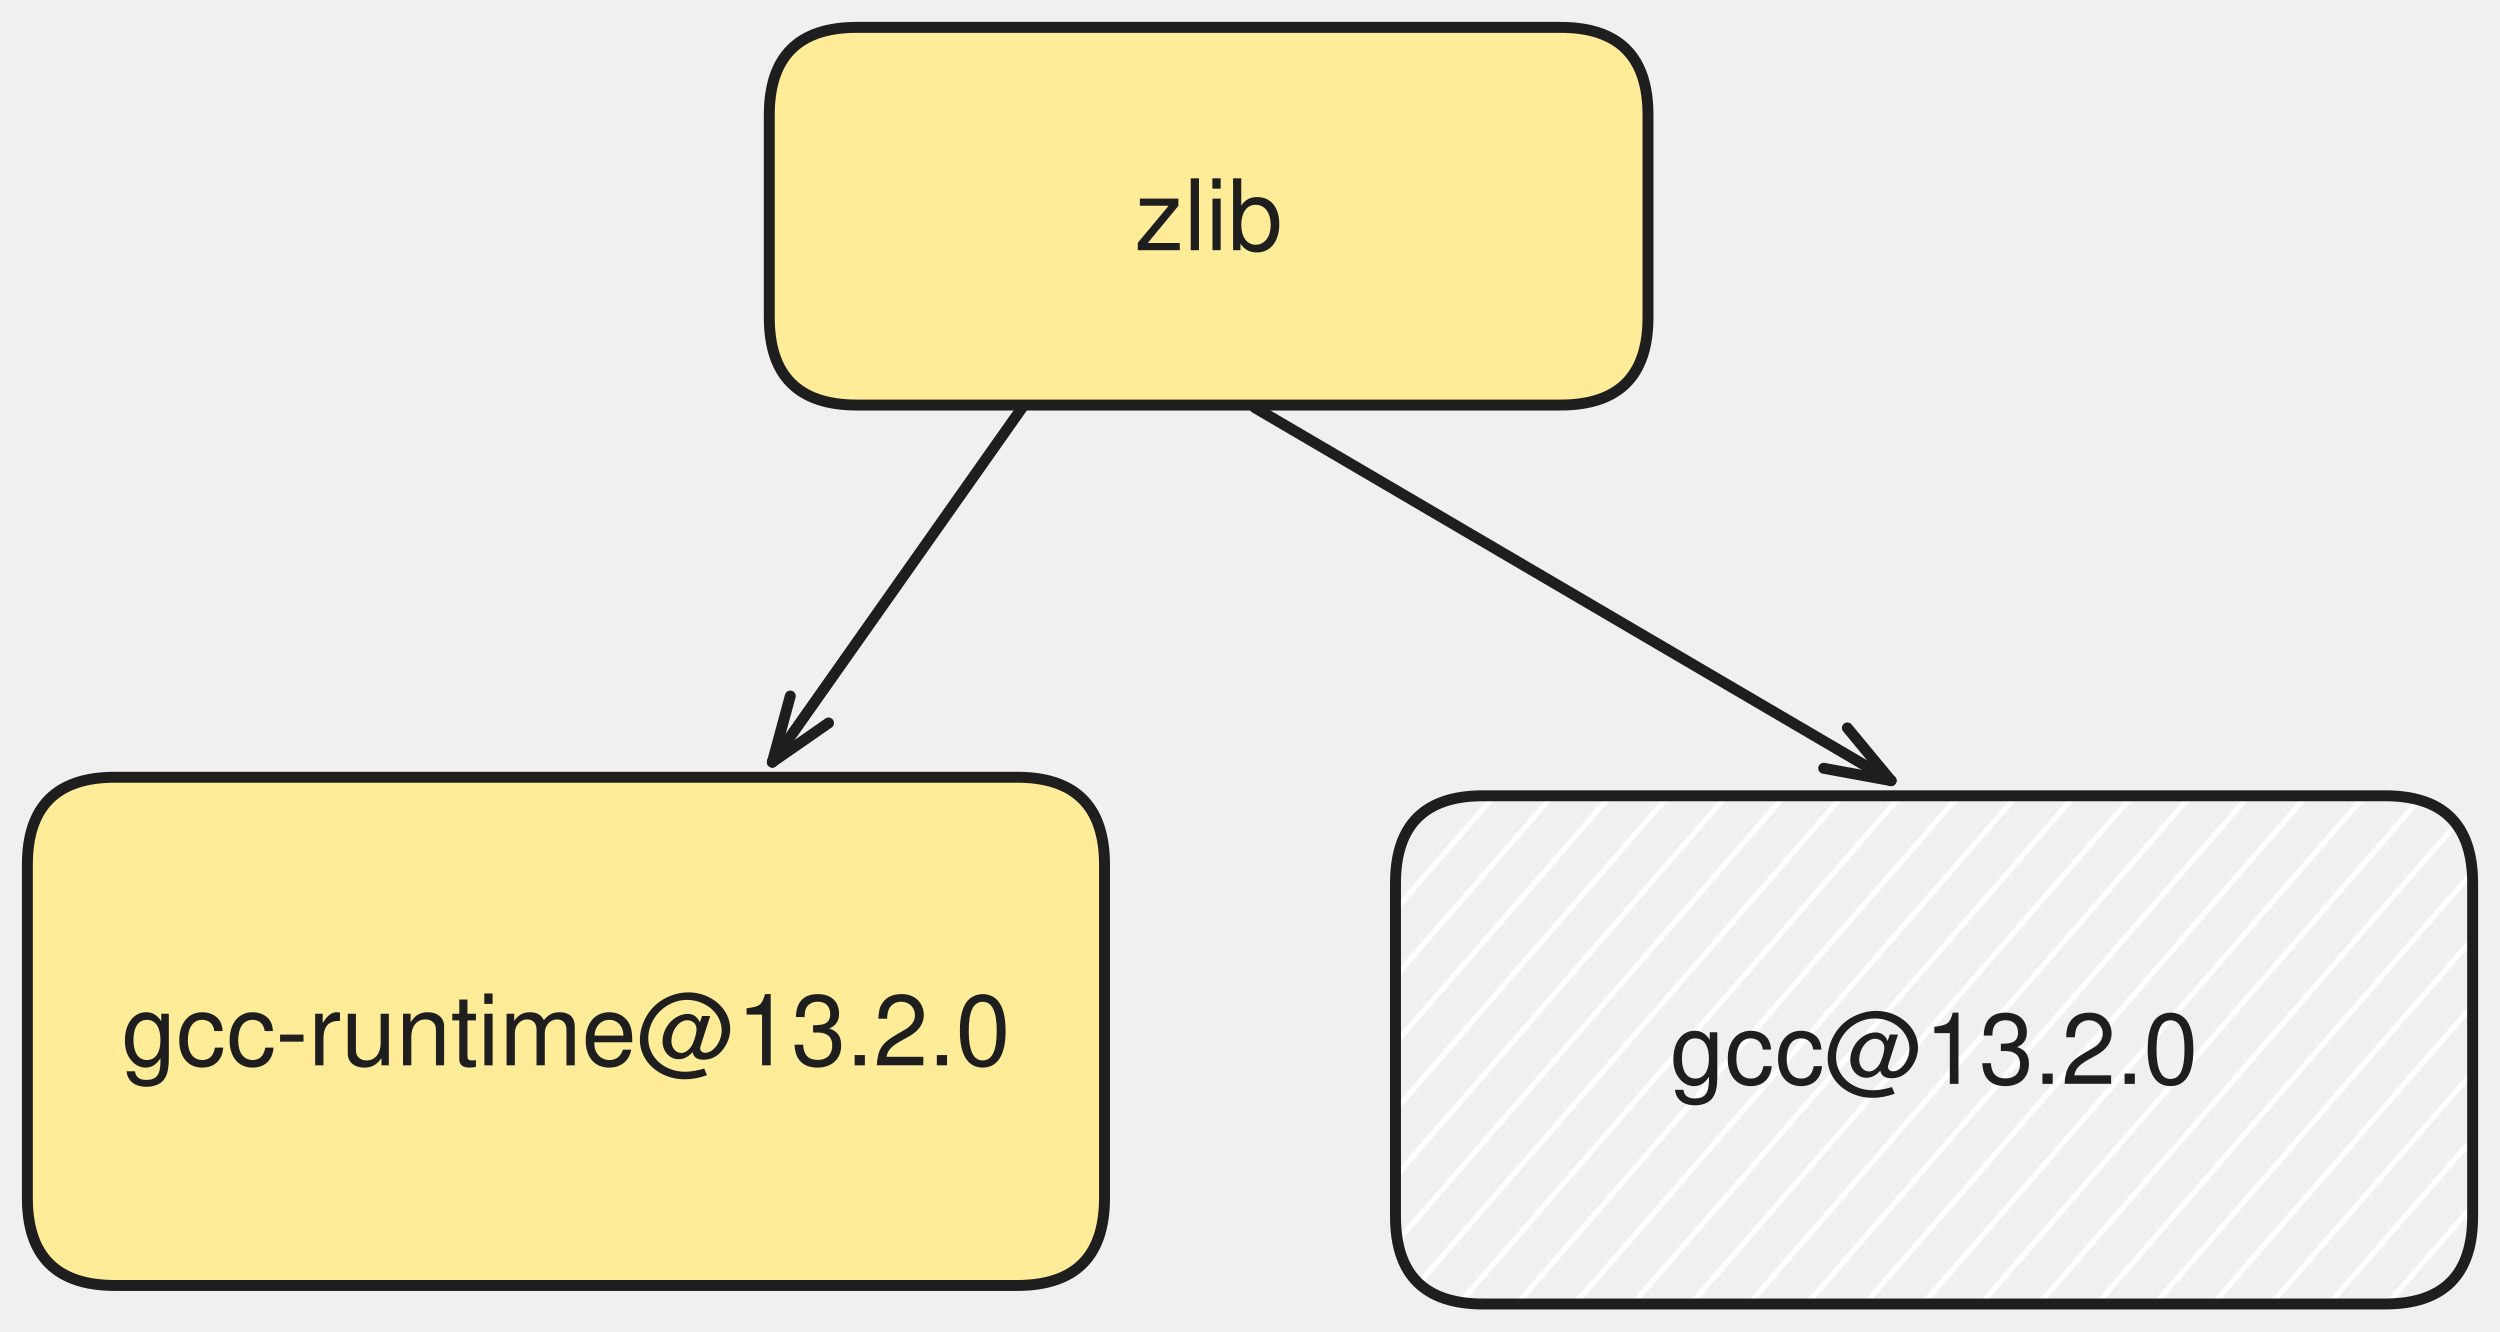
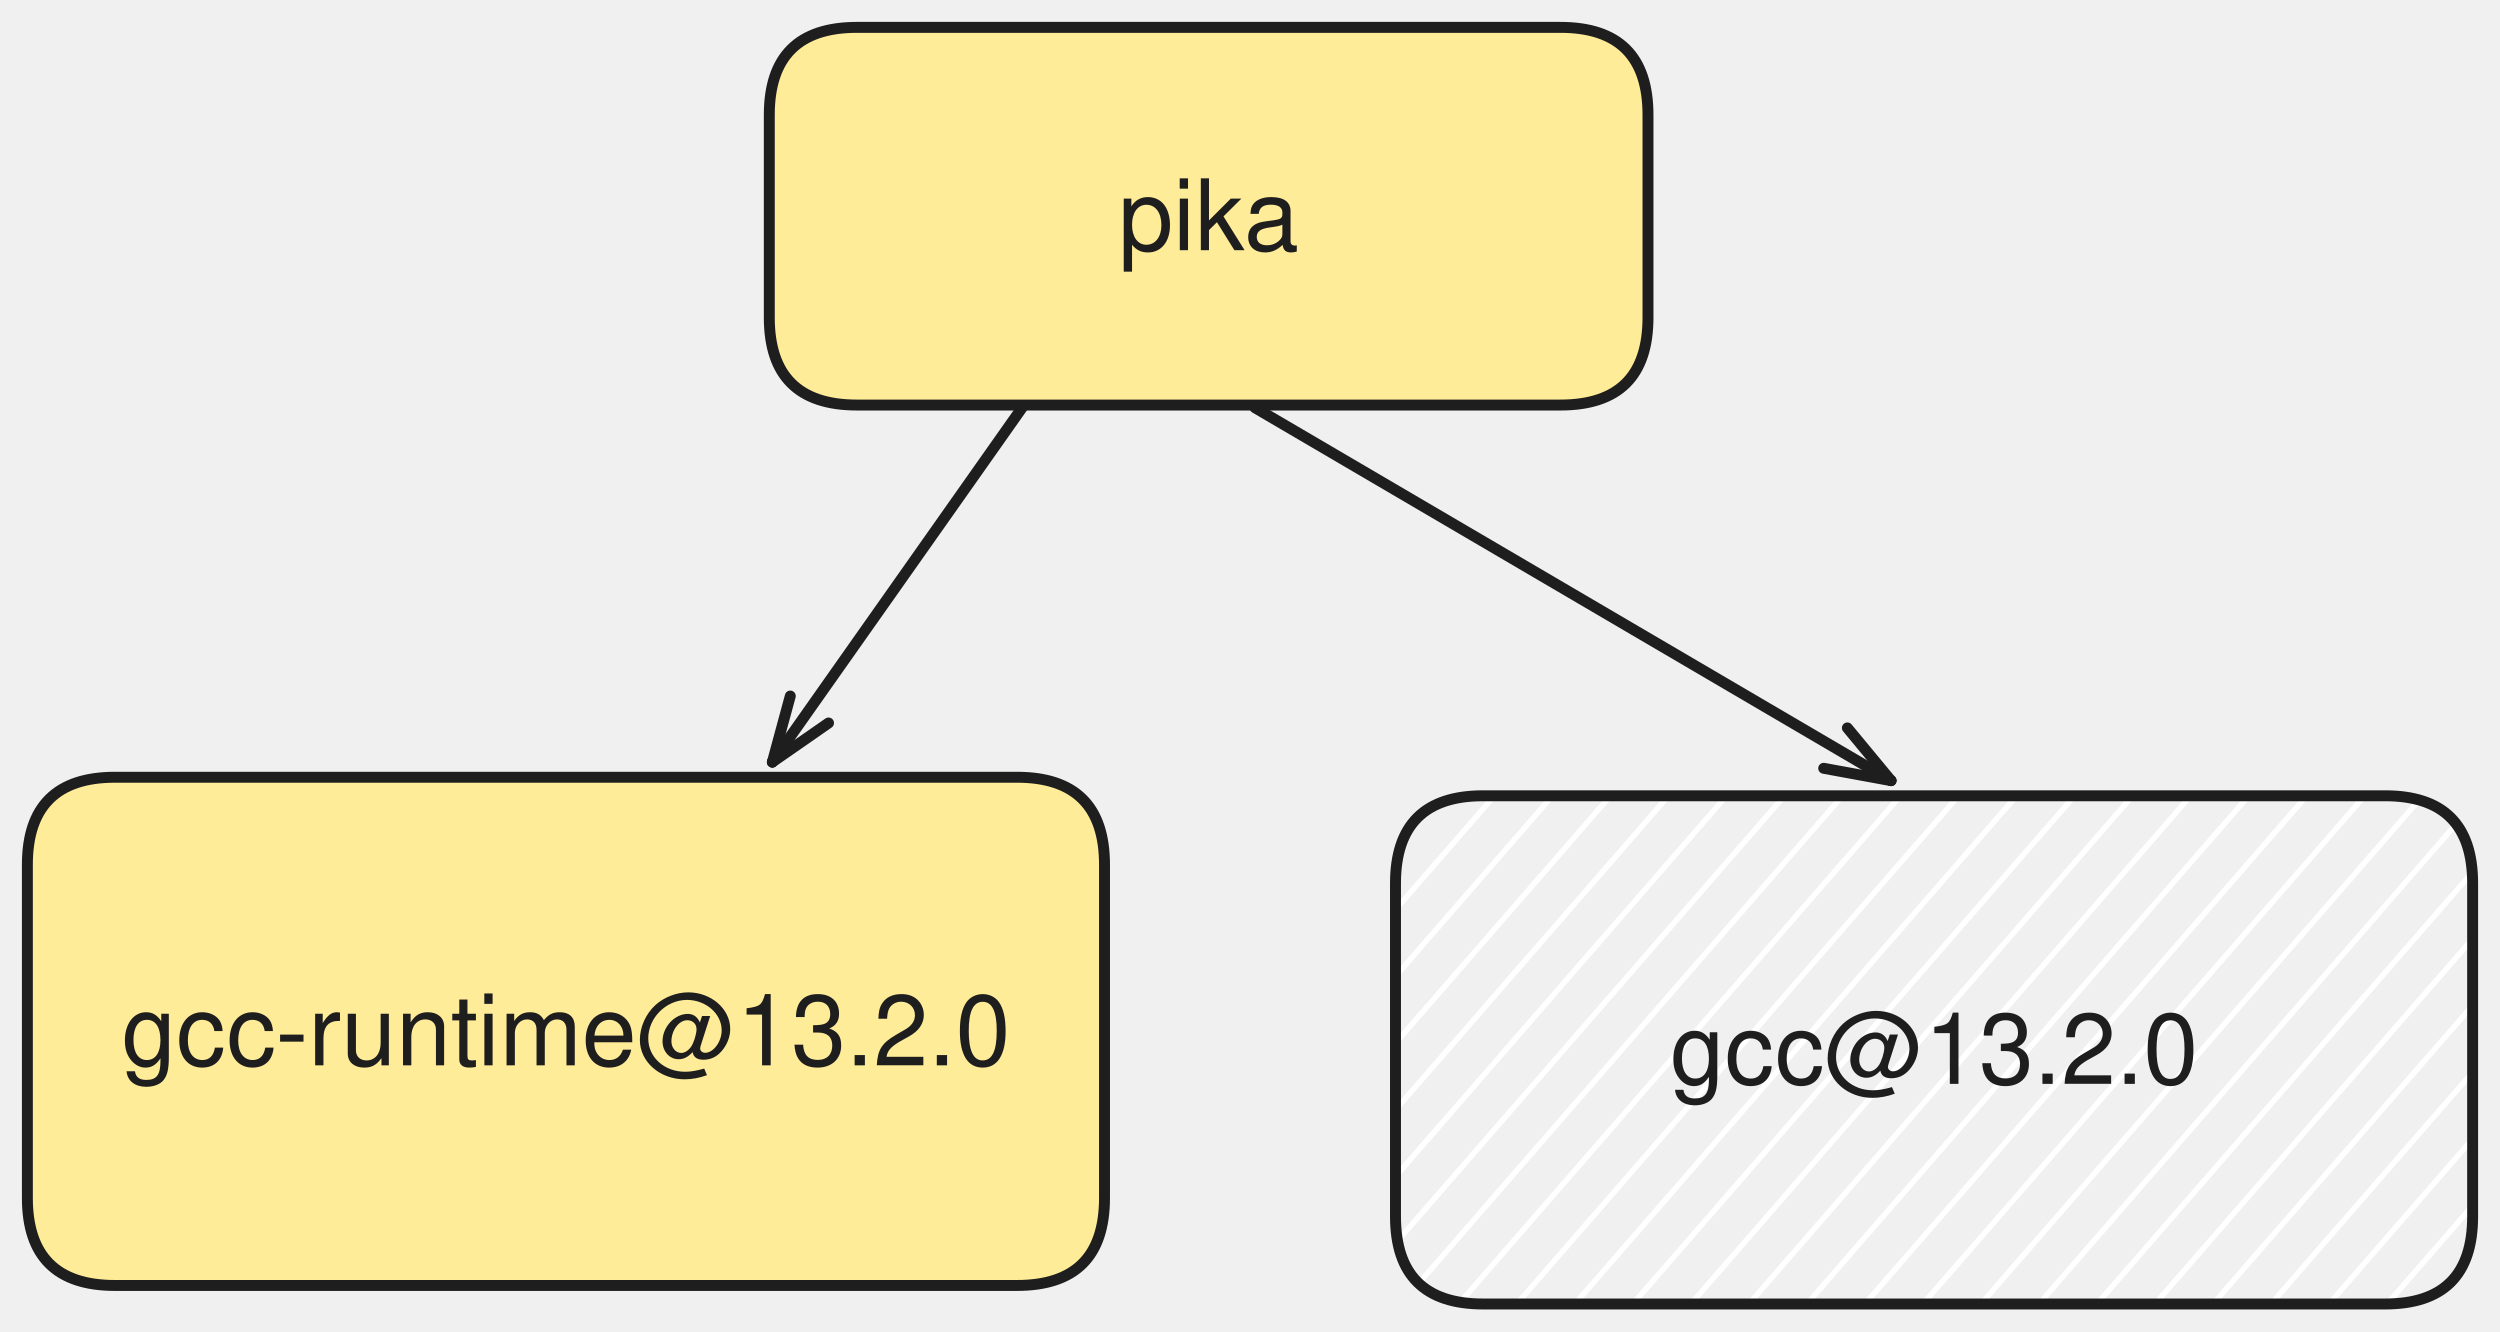
<svg xmlns="http://www.w3.org/2000/svg" version="1.1" viewBox="0 0 913.481 486.472" width="913.481" height="486.472">
  
-   eyJ2ZXJzaW9uIjoiMSIsImVuY29kaW5nIjoiYnN0cmluZyIsImNvbXByZXNzZWQiOnRydWUsImVuY29kZWQiOiJ4nNVZ23LTSFx1MDAxMH3PV6S8r1jM9Nx52sRcXFx1MDAxMlxiS8iFQLaoLUWWbWFZMrJMcKj8+7ZkxyNZsuNcdTAwMTBcdTAwMDeCqDL2XFx7es7p06382NrebqSTod94tt3wv3tuXHUwMDE4tFx1MDAxM/ey8SRr/+YnoyCOsFx1MDAwYvLfo3icePnIXppcdTAwMGVHz54+tTNcdTAwMWMvXHUwMDFlTGf5oT/wo3SE4/7F39vbP/LPwj6J76Vu1Fxy/XxC3mW3YoYstv5cdTAwMTNH+bZcdTAwMDZAUsq4mVx1MDAwZlxiorb/PVvyglx1MDAwNHaxYPRcdTAwMWONSP029nTccOTbnqyp4b1MXHUwMDBlvNZZJFruOVx1MDAwYt7vvn7DiGund4IwPE4nYW7rKMbz2b5RmsR9/yxopz3s5Vx1MDAwYu3LZiXxuNuL/FHmXHUwMDEze7p46HpBOsE2Smzr1DHFcdlcdTAwMDGpZMxRhFx1MDAwYnxcYlxiLtm8O1ugyah0iDCMUCOZVqBcdTAwMTYsa8VhnGSW/UX97J+17cL1+l00MGrbMZ2O71x1MDAxOWPHXFzOzsuAOkSB0Fx1MDAwNqTUmmi7Tc9cdTAwMGa6vTSzlGm7t5/fgTGCXHUwMDFiIaW9t2zD4X47x8hn6/jEXHUwMDFk+PvZjGhcdTAwMWOGRe9F7Zn3brBk0cRmLdf2RNn4XHUwMDE3iygsXCKxhMbU/57Oj1pAyavmm/PBzpDGg73z1qlcdTAwMTSnR+biXWM+7vpJ/bLTyVx1MDAxZlx1MDAwZnZcdTAwMGU+nODBT7vsbHLR2ZF77EV5l5v93SSJL9dd95PU8nBcZpOvzFx1MDAxY76LXHUwMDBldkM+XHRerbfu7Jt193jYdqckoYoqxTlcdTAwMDXOuJz3h0HUX7yLMPb6lldbXHUwMDA1gyssL/m1SHCll1x1MDAxMZxcdTAwMTOu0Vx1MDAxMmB1XHUwMDA0/7I+weuvrp7gPdfrjVx1MDAxM39cdTAwMTnF6a+juJLKXHUwMDAxXHUwMDA2gkpcdTAwMDNGU0LLXHUwMDE0XHUwMDA37FZcdTAwMWKkePZUKS64Q6jEXHUwMDA30cBcdTAwMDRDY6pcdTAwMTTn1OGLXHUwMDFjV0wzIUCL+3O81FEh8yr8omeEuVx1MDAwM36tVXGUXHUwMDFlXHUwMDA3V3k8kaXWl+4gXGInN1x1MDAxMjhcdTAwMDV4XHUwMDA2bPThVVx1MDAxOFxcNEqtO2HQjXKFQWv9pIT+NECpnFx1MDAwZlx1MDAxOFx1MDAwNO12Uf883MpcclwiP9lfR6HiJOhcdTAwMDaRXHUwMDFintRa4o7T+MhcdTAwMWZNj5MmY7/oXHUwMDExf29cdTAwMWWoXHUwMDFkKlZcdTAwMTJ4pUxcdTAwMDNji603LNZCilxmOlx1MDAxNlxuXHUwMDA1XHUwMDE299dn8XjS/jg+PXndebf35VxyXHUwMDE5R92vV0dcdTAwMWZcdTAwMWW5TDNcdI6kYFxiUKqAqFx1MDAwNZnm4Fx1MDAxMEk5V1xmwUrMYnDZkEpcdTAwMWLmXGKlNeVcZpVaaotcXCvSWmA2XHUwMDAxUlx1MDAxM4LWcFBcdTAwMTb0Mz5TXHJcdTAwMDCEwlx1MDAxZiba6aej/qE+NS8g8r6E7pUrTLf1XHUwMDBiRPuxiCtQvoyWiF5A+VCa1vEyXFyfl/U+fuzqyoxyiMFPbrikRPBcdTAwMTIzXHUwMDE5cYg2eV6LJVx1MDAwNoB6XHUwMDE4dWXAMTzgXHUwMDFlWlx1MDAxMVxmXHUwMDEw1FSpWSeuXHUwMDE0jcbEjzB1fzL+Kera9bxmMo7SYOD/TZmDgfOBtPZcdTAwMTaZWdTaVXZtSnmn0aWG3pouVV1qNOOKXG5eS+/B+vReXHUwMDFkXHUwMDA170TvXyi8XG6wXHUwMDAwllx1MDAwNpWVXGJQXFyX6d1EXHUwMDA0b7Q+rqe3oZjAXHUwMDFiXHUwMDAwrpXRXHUwMDEyXG6VsFVeMFx1MDAwZVx1MDAxN5xcdTAwMWJKOFx1MDAwMVx1MDAwZaZKdmGQa4xugOtV4YXbhXelhlx1MDAxMUbuomFcdTAwMDUvu0m6i4BcZqJu2bDZ66J18t48aHjjXHUwMDFjJVx1MDAxOMtcdFx1MDAxMVx1MDAxOMY54CdTVFx1MDAxN0Z13WFmdOWsftS+3YbV8aBsXHUwMDAzMKo5UUZcIq5cZpW8YoNwXHUwMDA0Z0xiXCJcdTAwMDZcdTAwMDKIlKZiU+iO0lY8XHUwMDE4XHUwMDA0Kbr6MFx1MDAwZaJ00aW573aykNDz3cp945mKfYuxY5itWE6o7Ldty6L8x/z75ye1o5tLXHUwMDAxnj1VaNv1tor//1xcwSGXvlx1MDAxN6ToXWqAk9qKI1o/9J2cXHJP3p7xr/3nLfH2Yr9t6Otj79GHPrxcYkdQjiU7YlBrYrV0+mpQOKCNIVpcdTAwMTCjVCngbDKz2UTRIdBMI0BYkftcdTAwMTNqXHUwMDBlknRcdTAwMGWbvX7zfb9zXHUwMDBlRpH/XGJtXT2OXHUwMDE3eoxoZtHyUDVHIeVYZKbEtERcdEyp65hcdTAwMTmvz8x6XHUwMDFmP/aawyAzMZFSWHRcdTAwMDFRSpeZyaSjJfKFcixKMGMp5MabZCZGxlLNoWuykto3elhcdTAwMTDxLGP6nTVcdTAwMDdcYirgXHUwMDBlXHUwMDAwvnfN8bC1xi1cdTAwMDJTU2tsvMZYJ+wsK0SmckMxXHQglFx1MDAxOFx1MDAwM1ooVaiUb8m0b1x1MDAwMFx0XGZcdTAwMWMmXHIoXGb1uFx1MDAxOEK/RiuQXHUwMDFjwCTR2Vx1MDAxZpuIobCCapsgy++W9jtRq1x1MDAxMEKHjVrCrZP435RcdTAwMWJUYl4gtahUltmsQjKxXHUwMDEw2qXEuC554X6Xx/BFypdOU69atFxi63VJv9FkdzlMs6dcdTAwMDLQaq5711x1MDAxNH+j5Vx1MDAxMZOaSkFcckXxlcb+Wea+1dHqXGJWMoGj27SUmPYpyqmsXHUwMDE2aFhcdTAwMWMxxijRUlx1MDAxMExPRbU4+pnSZ1x1MDAxYfW2Zlx1MDAxN9Bwh8PjXHUwMDE0XHUwMDAxNj9T41vgX+4uj1x0WzNcdTAwMDOymODnZLreuv5cdTAwMWZ7R1x0PSJ9
+   eyJ2ZXJzaW9uIjoiMSIsImVuY29kaW5nIjoiYnN0cmluZyIsImNvbXByZXNzZWQiOnRydWUsImVuY29kZWQiOiJ4nOVZ21LbSFx1MDAxMH3nKyjva1Cm5z55WnAukJBccuFcdTAwMTJcdTAwMTK2UltCXHUwMDFl24plyZHlXHUwMDEwk+LftyWDR7Jl4ySGhVq5ypeZ0UxPT59zuuVcdTAwMWZcdTAwMWKbm41sPLCNZ5tccvs98KOwlfpcdTAwMTeNJ3n7N5tcdTAwMGXDJMYuWvxcdTAwMWUmozQoRnazbDB89vSpu8NcdTAwMGKS/uQuXHUwMDFi2b6NsyGO+1x1MDAxYn9vbv4o3kvrpDbI/LhcdTAwMTPZ4oaiyy3FXGaZbf0riYtlXHKlXHUwMDEygHEzXHUwMDFkXHUwMDEwxi37PZ/ynIRusnD4XHUwMDFjjchsXHUwMDBie9p+NLSuJ29qXHUwMDA0L9P9oHlcdTAwMWGLpn/Gwvc7r98w4rvb22FcdTAwMTRcdTAwMWRl46iwdZjg/lxc3zBLk549XHJbWVx1MDAxN3v5TPuiu9Jk1OnGdpj7xO0uXHUwMDE5+EGYjbFccohrnTimPC7fIEjGPEW4wItQwSWbdudcdTAwMTNsMZBcdTAwMWVcdTAwMTGGXHUwMDExMJJpRdWMZc0kStLcsj/A5i9n27lcdTAwMWb0Omhg3HJj2m1cdTAwMWJcdTAwMTjjxlxcXFzvl1HwiKJCXHUwMDFiKqXWRLtlujbsdLPcUqbd2rY4XHUwMDAzY1x1MDAwNDdCSndu+YKDvVZcdTAwMTEjn53jU79v9/I74lFcdTAwMTSVvVx1MDAxN7euvXdcdTAwMTNLLprYdcuV21E+/sVsXHUwMDE0liOxXHUwMDEyjZn9nk23WoqSV1tvzvrbXHUwMDAzSPq7Z81cdTAwMTMpTlx1MDAwZc35u8Z03NWT+mknN3/c397/cIxcdTAwMWI/6bDT8Xl7W+6yXHUwMDE31VVu1vfTNLlYdd5PUsuDXHUwMDExXHUwMDFkf2Xm4F28v1x1MDAxM/Fx+Gq1ea+/OXePXHUwMDA2LX9cdTAwMDJcdTAwMTJQoFx1MDAxNOdAOeNy2lx1MDAxZoVxb/YsoiToOVxcbZRcZp5DecWvZYBrsVxi4JwojClcdTAwMDasXHUwMDBl4F9WXHUwMDA3eP3R1Vx1MDAwM7zrXHUwMDA33VFqXHUwMDE3QVx1MDAxY+5cdTAwMGbiSoJHKVx1MDAwN81cdTAwMTRliHdehTiVylNrhHh+zUNcXFwijzC8qKZcXOFxsHmEc/D4LMRcdTAwMTXTTFxiWjraX4Z4pWNcdTAwMGXLi8PXgKBE6p9cYl9nVVx1MDAxMmdH4WVBJ7LS+tLvh9H4Rlx1MDAwMSfxncc1unBcdTAwMTD2SqKRt25HYScuXHUwMDA0XHUwMDA2rbVpJfizXHUwMDEwlXI6oFx1MDAxZrZaZflcdTAwMGJwKT+Mbbq3ikAladhcdGM/Oq61xFx1MDAxZmXJoVx1MDAxZE62k6UjW/aI3Z3ytFx1MDAwN2IpfpeqNGVstvVcdTAwMDbEWkjB8OVCoVx1MDAwNOLe6iBcdTAwMWWNW1x1MDAxZkcnx6/b73a/vCGjuPP18vDDXHUwMDAzV2kmqSeBXHUwMDFhQlx1MDAwMVx1MDAxNCVqRqU59YhcdTAwMDTOXHUwMDE141x1MDAwMMTMcsuaRNowTyitgTNcdTAwMTRqqV3kOo3WXHUwMDAyk1x0KjUhaFxyp8pcdTAwMDX9NZ5BU0pcdNBHptnZp8PegT4xL2hcdTAwMWN8ifxLX5hO81x1MDAxZTT7oWgrXHUwMDA1tVxilkBQU4iUtFZcXKPVcVnv44curswoj1x1MDAxOHznhksgoiqujHhEm1wircVcboNSdTfiyihHesA1tFwiSFx1MDAxMGDmoVknroBGY95HmPp9MD5cdTAwMTZ17Vx1MDAwNMFWOoqzsG//XHUwMDA05iFx3pHW3lwiM7Nau8yudSnvhF1q4K1hoeqC0YwrXHUwMDEw3GGqXHUwMDA07/7q8F7Ogj9cdTAwMDXve1x1MDAxNF5FMW+VXHUwMDA2lZVcYqq4nsmdMYLXWlx1MDAxZdfD22D+zlxmpvBaXHUwMDE5jUTr0OKUl1x1MDAxYY9cdTAwMGKOcFwinFBOzTzYhcHkgMFcdTAwMWGwPi+89HbhXaphXHUwMDA0XHUwMDE15FcoYJj5abaDXHUwMDAxXHUwMDE5xp2qYddPi1bJe1x1MDAwYtJcYkZFlCCXXHUwMDEzXCKQxjnFd6ZAl0Z1/EFu9Nxebdy63YblfFC1gTLQWLNcdTAwMWGJcWVA8jlcdTAwMWKEJzhD3Vx1MDAxNZrm9CnNnE2RP8yaSb9cdTAwMWZm6OqDJIyzWZdcdTAwMTa+284poWv9ufPGPZX7ZrljkM9YTajct02HouLH9PvnJ7Wjt1x1MDAxNlx1MDAwNnh+zYe2m2+j/PlrXHUwMDA1h1xc+FhcdTAwMTDQu2AoJ7VcdTAwMTVHvDr1XHUwMDFkn1x1MDAwZY7fnvKvvedN8fZ8r2Xg9VHw4KlcdTAwMGZcdTAwMGbCXHUwMDEzwKXkXHUwMDE4g1pcdTAwMTOnpZMng8Kj2lx1MDAxOKJcdTAwMDUxSlVcYmedmc06ilx1MDAwZYFmXHUwMDFhQYVcdTAwMTO5x1BzkLR9sNXtbb3vtc+oUeRcdTAwMWZcdTAwMDLNy4fxPI9cdTAwMTHNXFy03FXNwflcImSqvFx1MDAxMma0NiVJVsdlvYdcdTAwMWZ6xWFcdTAwMTCXmEYppjQlSukqLpn0tES0XHUwMDAwx5JcdTAwMDTzlVJmvE5cXFwiL1YqXHUwMDBlXZOT1D7Pw3KI5/nS/6riuNtK41x1MDAxNnmpqTTuv8KgJfmYXHUwMDAxs5RKoMiUcudcdTAwMTKaXHUwMDA3q6N5OeU9WJVcdTAwMDXMfVxiXHUwMDEwY6hcdTAwMTZKlVx1MDAxZVx1MDAxMNxjgYFcXOoxaahClUSDkDdqZFx1MDAxNpmFMkl0/jdcdTAwMWQx4M7zpsBcdTAwMDCJmYDUdyOzv1lh5IpcdTAwMDXloP7vKlxmJjVIXHUwMDAxSENIoMb9s/G7XHUwMDA1xnJcdTAwMWGomMDxlLWUmDkp4CDna1x1MDAxY6wvXHUwMDE4Y0C0XHUwMDE0XHUwMDA0MzzxuOuLxeGdX3OB7abbKH/miVGxQMNcdTAwMWZcZo4yXGaw6WE0voX2Ymcx4DauPZeTkC3i+2rj6l+j5Fx1MDAwN28ifQ==
  <defs>
    <style class="style-fonts">
      @font-face {
        font-family: "Virgil";
        src: url("https://excalidraw.com/Virgil.woff2");
      }
      @font-face {
        font-family: "Cascadia";
        src: url("https://excalidraw.com/Cascadia.woff2");
      }
      @font-face {
        font-family: "Assistant";
        src: url("https://excalidraw.com/Assistant-Regular.woff2");
      }
    </style>
  </defs>
  <g stroke-linecap="round" transform="translate(281.0917 10) rotate(0 160.5363 69)">
    <path d="M32 0 C129.7 0, 227.39 0, 289.07 0 C310.41 0, 321.07 10.67, 321.07 32 C321.07 48.87, 321.07 65.74, 321.07 106 C321.07 127.33, 310.41 138, 289.07 138 C229.64 138, 170.2 138, 32 138 C10.67 138, 0 127.33, 0 106 C0 88.52, 0 71.04, 0 32 C0 10.67, 10.67 0, 32 0" stroke="none" stroke-width="0" fill="#ffec99" />
    <path d="M32 0 C118.78 0, 205.57 0, 289.07 0 M32 0 C87.23 0, 142.46 0, 289.07 0 M289.07 0 C310.41 0, 321.07 10.67, 321.07 32 M289.07 0 C310.41 0, 321.07 10.67, 321.07 32 M321.07 32 C321.07 56.25, 321.07 80.5, 321.07 106 M321.07 32 C321.07 52.95, 321.07 73.9, 321.07 106 M321.07 106 C321.07 127.33, 310.41 138, 289.07 138 M321.07 106 C321.07 127.33, 310.41 138, 289.07 138 M289.07 138 C218.42 138, 147.78 138, 32 138 M289.07 138 C219.78 138, 150.49 138, 32 138 M32 138 C10.67 138, 0 127.33, 0 106 M32 138 C10.67 138, 0 127.33, 0 106 M0 106 C0 78.34, 0 50.68, 0 32 M0 106 C0 89.67, 0 73.34, 0 32 M0 32 C0 10.67, 10.67 0, 32 0 M0 32 C0 10.67, 10.67 0, 32 0" stroke="#1e1e1e" stroke-width="4" fill="none" />
  </g>
-   <g transform="translate(414.6196 58.3) rotate(0 27.00833 20.7)">
-     <text x="27.008" y="33.121" font-family="Helvetica, Segoe UI Emoji" font-size="36px" fill="#1e1e1e" text-anchor="middle" style="white-space: pre;" direction="ltr" dominant-baseline="alphabetic">zlib</text>
+   <g transform="translate(408.6113 58.3) rotate(0 33.01667 20.7)">
+     <text x="33.017" y="33.121" font-family="Helvetica, Segoe UI Emoji" font-size="36px" fill="#1e1e1e" text-anchor="middle" style="white-space: pre;" direction="ltr" dominant-baseline="alphabetic">pika</text>
  </g>
  <g stroke-linecap="round" transform="translate(10 283.9979) rotate(0 196.7894 92.85134)">
    <path d="M32 0 C143.54 0, 255.07 0, 361.58 0 C382.91 0, 393.58 10.67, 393.58 32 C393.58 78.8, 393.58 125.59, 393.58 153.7 C393.58 175.04, 382.91 185.7, 361.58 185.7 C269.96 185.7, 178.34 185.7, 32 185.7 C10.67 185.7, 0 175.04, 0 153.7 C0 128.7, 0 103.7, 0 32 C0 10.67, 10.67 0, 32 0" stroke="none" stroke-width="0" fill="#ffec99" />
    <path d="M32 0 C119.24 0, 206.48 0, 361.58 0 M32 0 C117.96 0, 203.92 0, 361.58 0 M361.58 0 C382.91 0, 393.58 10.67, 393.58 32 M361.58 0 C382.91 0, 393.58 10.67, 393.58 32 M393.58 32 C393.58 76.54, 393.58 121.07, 393.58 153.7 M393.58 32 C393.58 64.8, 393.58 97.6, 393.58 153.7 M393.58 153.7 C393.58 175.04, 382.91 185.7, 361.58 185.7 M393.58 153.7 C393.58 175.04, 382.91 185.7, 361.58 185.7 M361.58 185.7 C242.8 185.7, 124.03 185.7, 32 185.7 M361.58 185.7 C273.69 185.7, 185.79 185.7, 32 185.7 M32 185.7 C10.67 185.7, 0 175.04, 0 153.7 M32 185.7 C10.67 185.7, 0 175.04, 0 153.7 M0 153.7 C0 126.02, 0 98.33, 0 32 M0 153.7 C0 115.83, 0 77.96, 0 32 M0 32 C0 10.67, 10.67 0, 32 0 M0 32 C0 10.67, 10.67 0, 32 0" stroke="#1e1e1e" stroke-width="4" fill="none" />
  </g>
  <g transform="translate(44.48107 356.1492) rotate(0 162.3083 20.7)">
    <text x="162.308" y="33.121" font-family="Helvetica, Segoe UI Emoji" font-size="36px" fill="#1e1e1e" text-anchor="middle" style="white-space: pre;" direction="ltr" dominant-baseline="alphabetic">gcc-runtime@13.2.0</text>
  </g>
  <g stroke-linecap="round">
    <g transform="translate(373.4566 149) rotate(0 -45.61961 64.72725)">
      <path d="M0 0 C-15.21 21.58, -76.03 107.88, -91.24 129.45 M0 0 C-15.21 21.58, -76.03 107.88, -91.24 129.45" stroke="#1e1e1e" stroke-width="4" fill="none" />
    </g>
    <g transform="translate(373.4566 149) rotate(0 -45.61961 64.72725)">
      <path d="M-84.69 105.33 C-86.31 111.3, -87.93 117.27, -91.24 129.45 M-84.69 105.33 C-86.15 110.71, -87.62 116.09, -91.24 129.45" stroke="#1e1e1e" stroke-width="4" fill="none" />
    </g>
    <g transform="translate(373.4566 149) rotate(0 -45.61961 64.72725)">
      <path d="M-70.72 115.18 C-75.8 118.71, -80.87 122.24, -91.24 129.45 M-70.72 115.18 C-75.3 118.36, -79.88 121.55, -91.24 129.45" stroke="#1e1e1e" stroke-width="4" fill="none" />
    </g>
  </g>
  <mask />
  <g stroke-linecap="round" transform="translate(509.9018 290.7694) rotate(0 196.7894 92.85134)">
    <path d="M7.86 8.16 C7.86 8.16, 7.86 8.16, 7.86 8.16 M7.86 8.16 C7.86 8.16, 7.86 8.16, 7.86 8.16 M0.91 40.54 C12.55 27.15, 24.19 13.76, 36.34 -0.21 M0.91 40.54 C10.24 29.81, 19.57 19.08, 36.34 -0.21 M1.18 64.62 C14.07 49.79, 26.97 34.96, 57.6 -0.28 M1.18 64.62 C18.26 44.97, 35.34 25.32, 57.6 -0.28 M0.79 89.46 C30.86 54.86, 60.94 20.26, 78.2 0.41 M0.79 89.46 C17.1 70.69, 33.42 51.92, 78.2 0.41 M1.05 113.54 C31.37 78.67, 61.68 43.8, 99.46 0.34 M1.05 113.54 C38.12 70.91, 75.18 28.27, 99.46 0.34 M0.66 138.38 C45.52 86.77, 90.38 35.17, 120.72 0.27 M0.66 138.38 C40.94 92.04, 81.22 45.71, 120.72 0.27 M0.93 162.46 C38.78 118.92, 76.64 75.37, 141.98 0.2 M0.93 162.46 C30.4 128.56, 59.87 94.66, 141.98 0.2 M8.41 178.24 C51.9 128.21, 95.39 78.18, 163.24 0.13 M8.41 178.24 C46.43 134.5, 84.45 90.77, 163.24 0.13 M23.77 184.96 C74.41 126.7, 125.06 68.44, 184.5 0.06 M23.77 184.96 C65.83 136.58, 107.9 88.19, 184.5 0.06 M44.37 185.65 C108.82 111.51, 173.28 37.36, 205.76 -0.01 M44.37 185.65 C106.01 114.74, 167.65 43.83, 205.76 -0.01 M65.63 185.58 C113.4 130.64, 161.16 75.69, 227.02 -0.08 M65.63 185.58 C110.79 133.64, 155.94 81.69, 227.02 -0.08 M86.24 186.27 C120.33 147.05, 154.42 107.83, 248.28 -0.15 M86.24 186.27 C137.82 126.92, 189.41 67.58, 248.28 -0.15 M107.5 186.2 C140.04 148.76, 172.58 111.32, 269.54 -0.22 M107.5 186.2 C170.83 113.34, 234.17 40.48, 269.54 -0.22 M128.76 186.13 C175.34 132.54, 221.92 78.95, 290.8 -0.28 M128.76 186.13 C171.11 137.4, 213.47 88.68, 290.8 -0.28 M150.02 186.06 C192.28 137.44, 234.54 88.83, 311.41 0.4 M150.02 186.06 C183.17 147.93, 216.31 109.8, 311.41 0.4 M171.28 185.99 C235.24 112.41, 299.21 38.83, 332.67 0.33 M171.28 185.99 C227.83 120.93, 284.38 55.88, 332.67 0.33 M192.54 185.92 C233.42 138.89, 274.31 91.85, 353.93 0.26 M192.54 185.92 C243.64 127.13, 294.75 68.34, 353.93 0.26 M213.8 185.85 C277 113.14, 340.21 40.43, 373.88 1.7 M213.8 185.85 C271.05 119.99, 328.3 54.14, 373.88 1.7 M235.06 185.78 C294.68 117.2, 354.3 48.61, 387.26 10.69 M235.06 185.78 C265.62 150.63, 296.18 115.48, 387.26 10.69 M256.32 185.71 C301.99 133.18, 347.66 80.64, 393.44 27.98 M256.32 185.71 C309.53 124.5, 362.74 63.3, 393.44 27.98 M277.58 185.65 C304.95 154.16, 332.32 122.68, 393.7 52.06 M277.58 185.65 C314.35 143.35, 351.12 101.05, 393.7 52.06 M298.84 185.58 C332.45 146.91, 366.06 108.25, 393.97 76.14 M298.84 185.58 C334.94 144.05, 371.04 102.52, 393.97 76.14 M319.44 186.26 C348.07 153.34, 376.69 120.41, 393.58 100.98 M319.44 186.26 C334.71 168.7, 349.98 151.13, 393.58 100.98 M340.7 186.19 C361.43 162.35, 382.15 138.51, 393.84 125.06 M340.7 186.19 C351.47 173.81, 362.23 161.43, 393.84 125.06 M361.96 186.12 C374.12 172.14, 386.27 158.16, 393.45 149.9 M361.96 186.12 C374.35 171.88, 386.74 157.63, 393.45 149.9" stroke="#ffffff" stroke-width="2" fill="none" />
    <path d="M32 0 C125.91 0, 219.83 0, 361.58 0 M32 0 C99.95 0, 167.9 0, 361.58 0 M361.58 0 C382.91 0, 393.58 10.67, 393.58 32 M361.58 0 C382.91 0, 393.58 10.67, 393.58 32 M393.58 32 C393.58 59.51, 393.58 87.02, 393.58 153.7 M393.58 32 C393.58 72.97, 393.58 113.93, 393.58 153.7 M393.58 153.7 C393.58 175.04, 382.91 185.7, 361.58 185.7 M393.58 153.7 C393.58 175.04, 382.91 185.7, 361.58 185.7 M361.58 185.7 C271.99 185.7, 182.4 185.7, 32 185.7 M361.58 185.7 C266.6 185.7, 171.62 185.7, 32 185.7 M32 185.7 C10.67 185.7, 0 175.04, 0 153.7 M32 185.7 C10.67 185.7, 0 175.04, 0 153.7 M0 153.7 C0 112.94, 0 72.17, 0 32 M0 153.7 C0 119.39, 0 85.08, 0 32 M0 32 C0 10.67, 10.67 0, 32 0 M0 32 C0 10.67, 10.67 0, 32 0" stroke="#1e1e1e" stroke-width="4" fill="none" />
  </g>
  <g transform="translate(610.3828 362.9207) rotate(0 96.30833 20.7)">
    <text x="96.308" y="33.121" font-family="Helvetica, Segoe UI Emoji" font-size="36px" fill="#1e1e1e" text-anchor="middle" style="white-space: pre;" direction="ltr" dominant-baseline="alphabetic">gcc@13.2.0</text>
  </g>
  <g stroke-linecap="round">
    <g transform="translate(458.5882 149) rotate(0 116.1846 68.11804)">
      <path d="M0 0 C38.73 22.71, 193.64 113.53, 232.37 136.24 M0 0 C38.73 22.71, 193.64 113.53, 232.37 136.24" stroke="#1e1e1e" stroke-width="4" fill="none" />
    </g>
    <g transform="translate(458.5882 149) rotate(0 116.1846 68.11804)">
      <path d="M207.78 131.73 C214.48 132.96, 221.19 134.19, 232.37 136.24 M207.78 131.73 C215.79 133.2, 223.81 134.67, 232.37 136.24" stroke="#1e1e1e" stroke-width="4" fill="none" />
    </g>
    <g transform="translate(458.5882 149) rotate(0 116.1846 68.11804)">
      <path d="M216.43 116.98 C220.77 122.23, 225.12 127.48, 232.37 136.24 M216.43 116.98 C221.62 123.25, 226.82 129.53, 232.37 136.24" stroke="#1e1e1e" stroke-width="4" fill="none" />
    </g>
  </g>
  <mask />
</svg>
